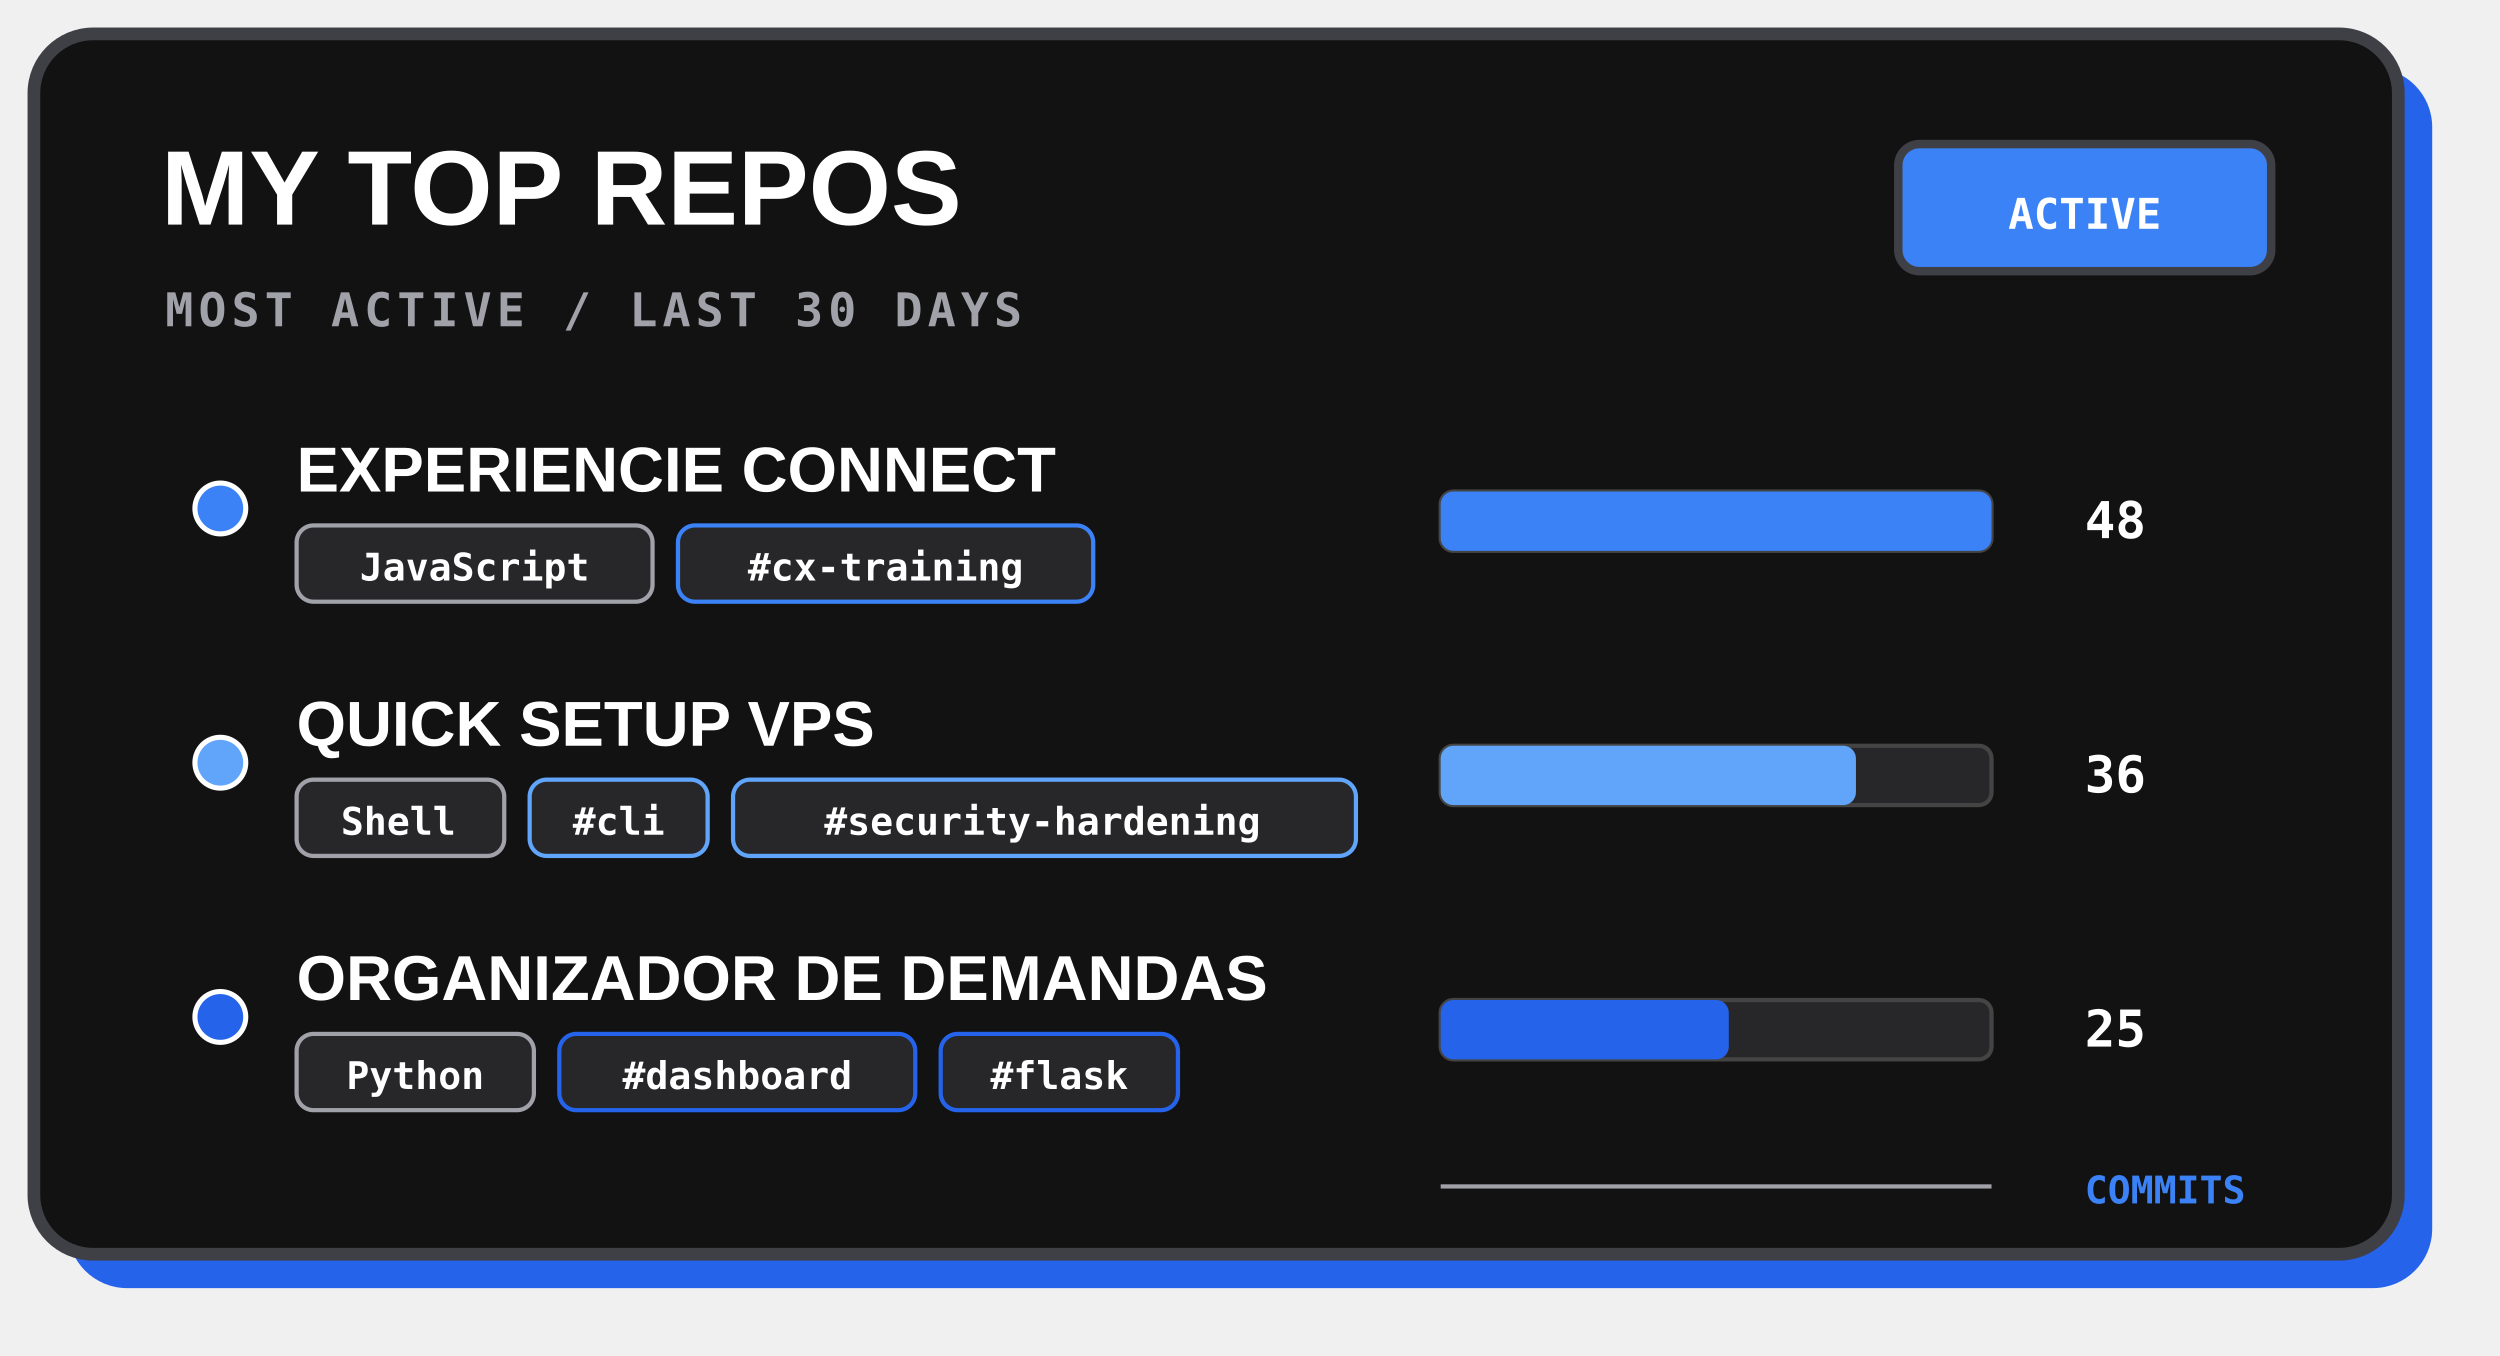
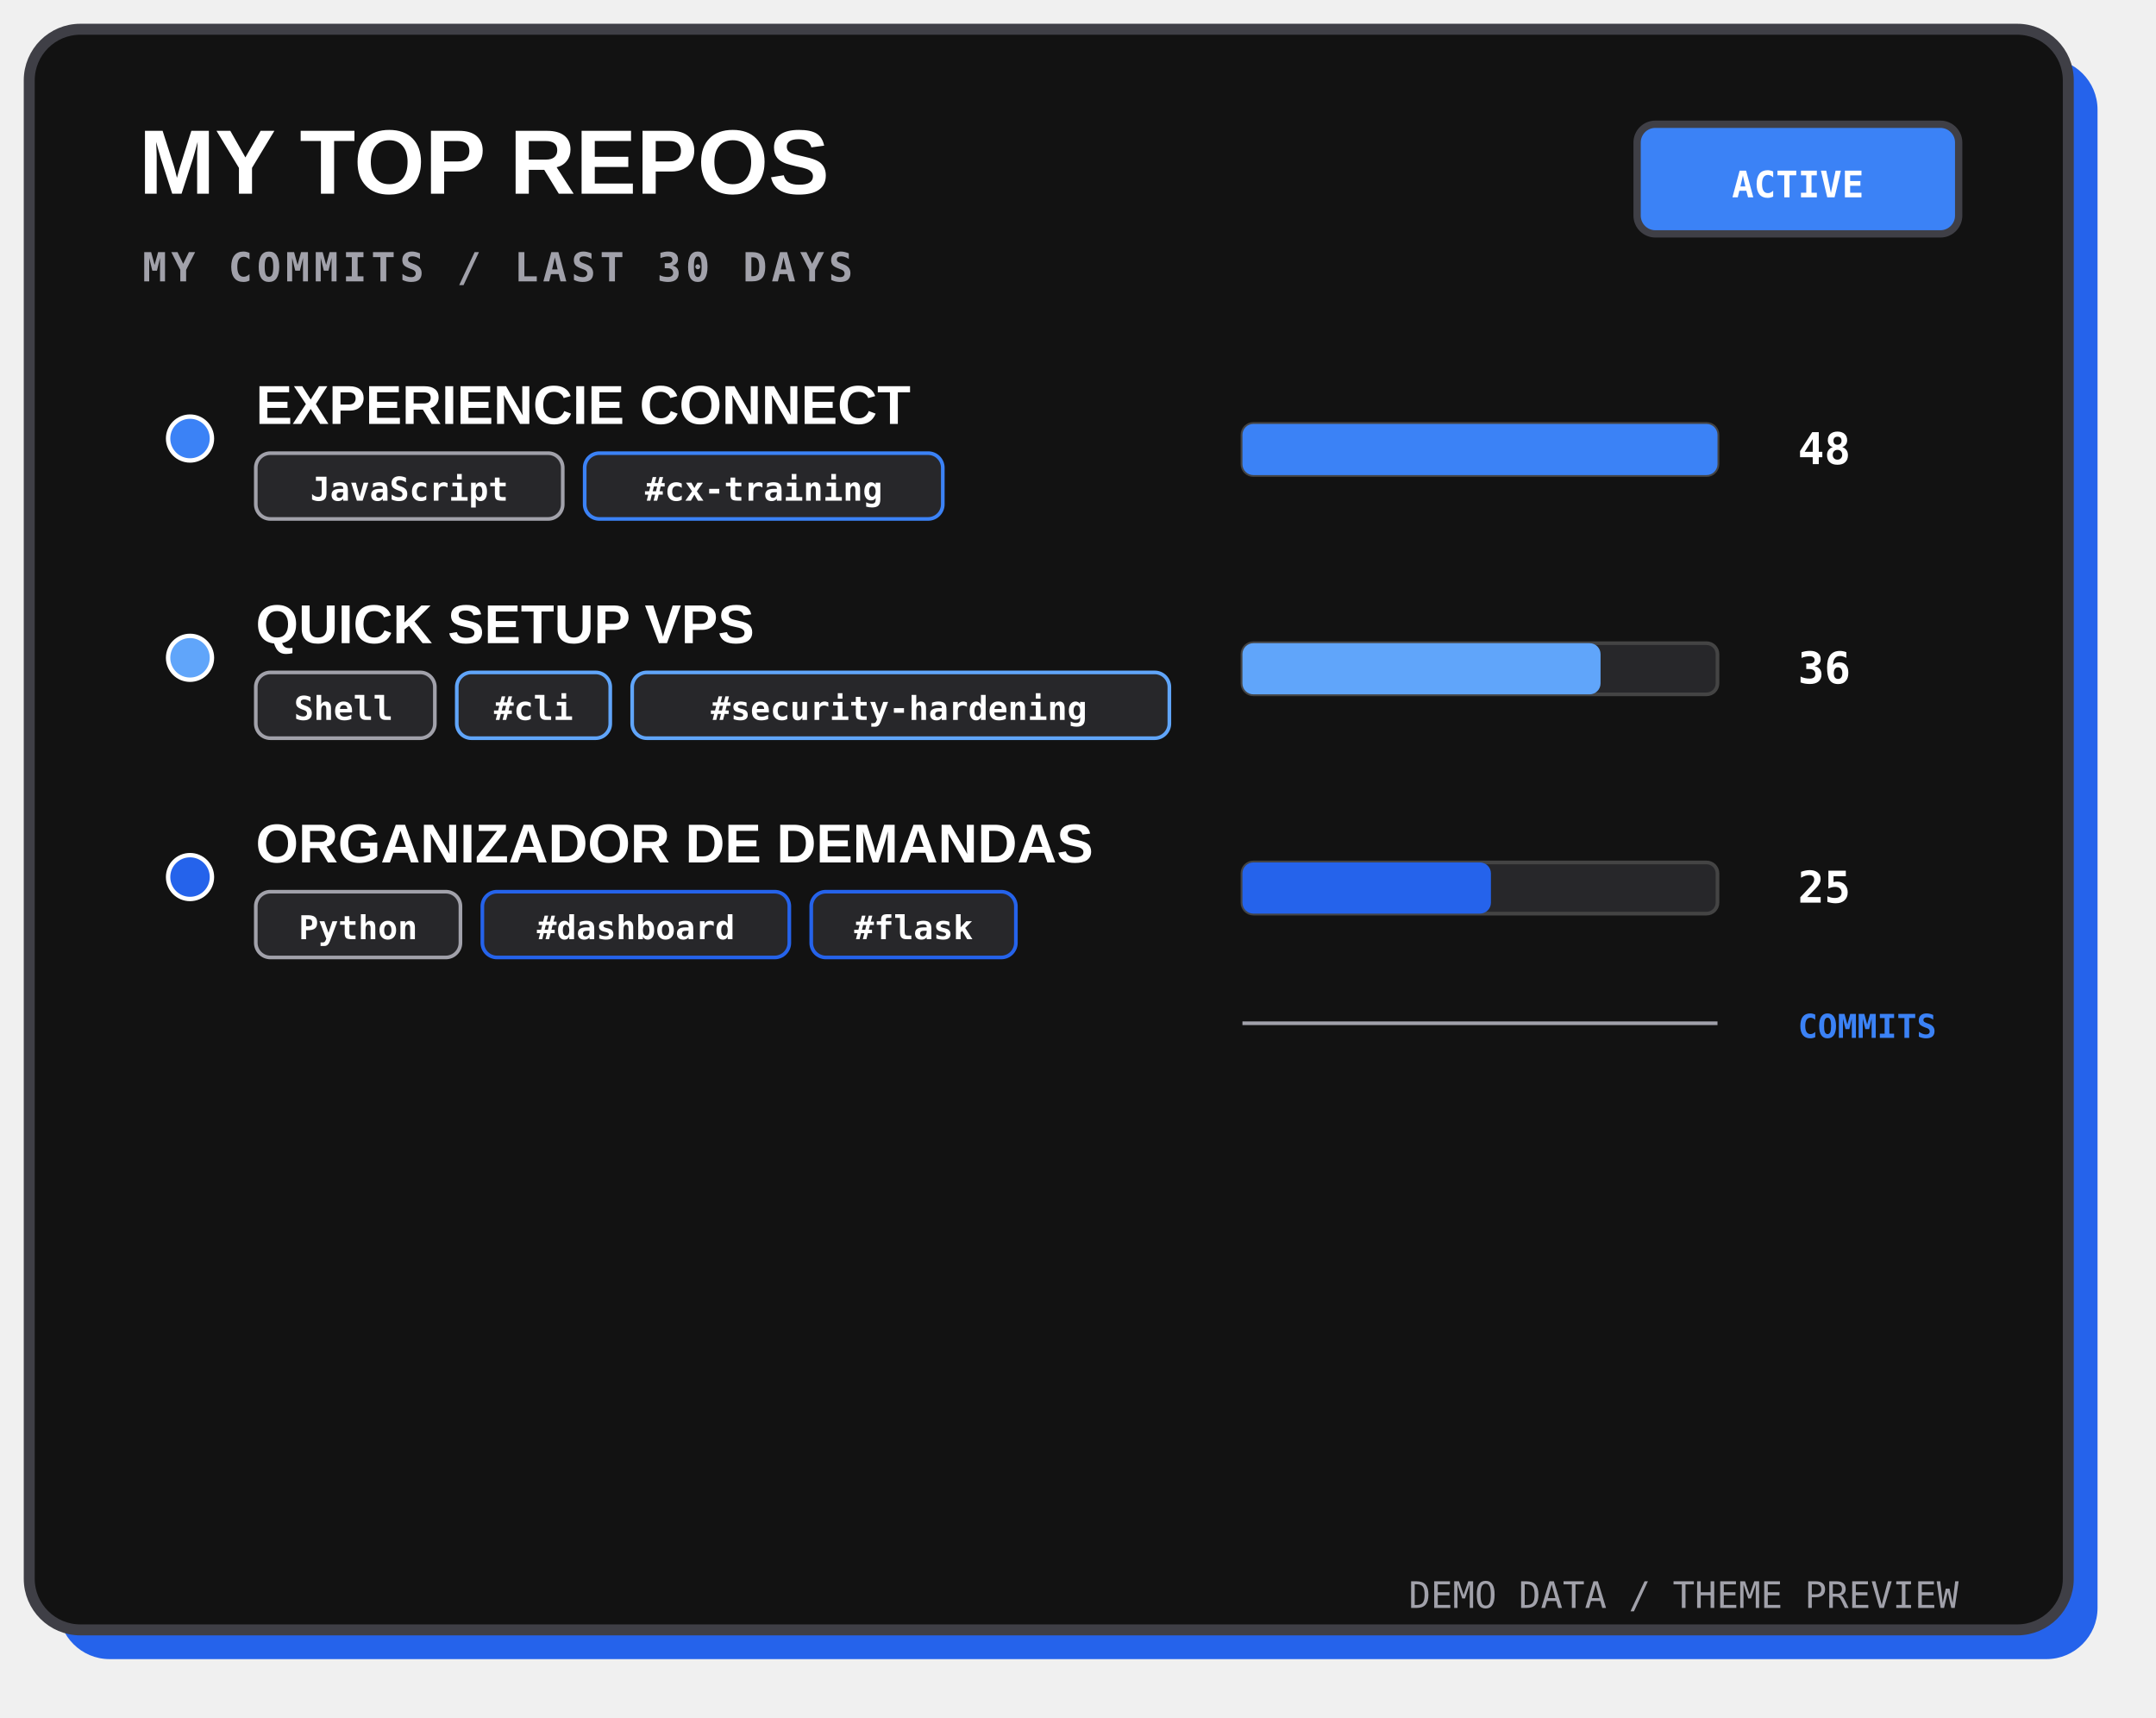
- <svg xmlns="http://www.w3.org/2000/svg" width="590" height="320" viewBox="0 0 590 320" role="img">
-   <rect x="16" y="16" width="558" height="288" rx="14" fill="#2563EB" />
-   <rect x="8" y="8" width="558" height="288" rx="14" fill="#121212" stroke="#3F3F46" stroke-width="3" />
+ <svg xmlns="http://www.w3.org/2000/svg" width="590" height="470" viewBox="0 0 590 470" role="img">
+   <rect x="16" y="16" width="558" height="438" rx="14" fill="#2563EB" />
+   <rect x="8" y="8" width="558" height="438" rx="14" fill="#121212" stroke="#3F3F46" stroke-width="3" />
  <text x="38" y="53" fill="#FFFFFF" font-family="Arial, sans-serif" font-size="25" font-weight="800">MY TOP REPOS</text>
-   <text x="39" y="77" fill="#A1A1AA" font-family="monospace" font-size="11" font-weight="700" letter-spacing="1.2">MOST ACTIVE / LAST 30 DAYS</text>
+   <text x="39" y="77" fill="#A1A1AA" font-family="monospace" font-size="11" font-weight="700" letter-spacing="1.2">MY COMMITS / LAST 30 DAYS</text>
  <rect x="448" y="34" width="88" height="30" rx="5" fill="#3B82F6" stroke="#3F3F46" stroke-width="2" />
  <text x="492" y="54" text-anchor="middle" fill="#FFFFFF" font-family="monospace" font-size="10" font-weight="700">ACTIVE</text>
-   <circle cx="52" cy="120" r="6" fill="#3B82F6" stroke="#FFFFFF" stroke-width="1.2" />
-   <text x="70" y="116" fill="#FFFFFF" font-family="Arial, sans-serif" font-size="15" font-weight="800">EXPERIENCIE CONNECT</text>
-   <rect x="70" y="124" width="84" height="18" rx="4" fill="#27272A" stroke="#A1A1AA" stroke-width="1" />
-   <text x="112" y="137" text-anchor="middle" fill="#FFFFFF" font-family="monospace" font-size="9" font-weight="700">JavaScript</text>
-   <rect x="160" y="124" width="98" height="18" rx="4" fill="#27272A" stroke="#3B82F6" stroke-width="1" />
-   <text x="209" y="137" text-anchor="middle" fill="#FFFFFF" font-family="monospace" font-size="9" font-weight="700">#cx-training</text>
-   <rect x="340" y="116" width="130" height="14" rx="3" fill="#27272A" stroke="#444" stroke-width="1" />
-   <rect x="340" y="116" width="130" height="14" rx="3" fill="#3B82F6" />
-   <text x="492" y="127" fill="#FFFFFF" font-family="monospace" font-size="12" font-weight="700">48</text>
-   <circle cx="52" cy="180" r="6" fill="#60A5FA" stroke="#FFFFFF" stroke-width="1.2" />
-   <text x="70" y="176" fill="#FFFFFF" font-family="Arial, sans-serif" font-size="15" font-weight="800">QUICK SETUP VPS</text>
-   <rect x="70" y="184" width="49" height="18" rx="4" fill="#27272A" stroke="#A1A1AA" stroke-width="1" />
-   <text x="94" y="197" text-anchor="middle" fill="#FFFFFF" font-family="monospace" font-size="9" font-weight="700">Shell</text>
-   <rect x="125" y="184" width="42" height="18" rx="4" fill="#27272A" stroke="#60A5FA" stroke-width="1" />
-   <text x="146" y="197" text-anchor="middle" fill="#FFFFFF" font-family="monospace" font-size="9" font-weight="700">#cli</text>
-   <rect x="173" y="184" width="147" height="18" rx="4" fill="#27272A" stroke="#60A5FA" stroke-width="1" />
-   <text x="246" y="197" text-anchor="middle" fill="#FFFFFF" font-family="monospace" font-size="9" font-weight="700">#security-hardening</text>
-   <rect x="340" y="176" width="130" height="14" rx="3" fill="#27272A" stroke="#444" stroke-width="1" />
-   <rect x="340" y="176" width="98" height="14" rx="3" fill="#60A5FA" />
-   <text x="492" y="187" fill="#FFFFFF" font-family="monospace" font-size="12" font-weight="700">36</text>
-   <circle cx="52" cy="240" r="6" fill="#2563EB" stroke="#FFFFFF" stroke-width="1.2" />
-   <text x="70" y="236" fill="#FFFFFF" font-family="Arial, sans-serif" font-size="15" font-weight="800">ORGANIZADOR DE DEMANDAS</text>
-   <rect x="70" y="244" width="56" height="18" rx="4" fill="#27272A" stroke="#A1A1AA" stroke-width="1" />
-   <text x="98" y="257" text-anchor="middle" fill="#FFFFFF" font-family="monospace" font-size="9" font-weight="700">Python</text>
-   <rect x="132" y="244" width="84" height="18" rx="4" fill="#27272A" stroke="#2563EB" stroke-width="1" />
-   <text x="174" y="257" text-anchor="middle" fill="#FFFFFF" font-family="monospace" font-size="9" font-weight="700">#dashboard</text>
-   <rect x="222" y="244" width="56" height="18" rx="4" fill="#27272A" stroke="#2563EB" stroke-width="1" />
-   <text x="250" y="257" text-anchor="middle" fill="#FFFFFF" font-family="monospace" font-size="9" font-weight="700">#flask</text>
-   <rect x="340" y="236" width="130" height="14" rx="3" fill="#27272A" stroke="#444" stroke-width="1" />
-   <rect x="340" y="236" width="68" height="14" rx="3" fill="#2563EB" />
-   <text x="492" y="247" fill="#FFFFFF" font-family="monospace" font-size="12" font-weight="700">25</text>
+   <g>
+     <circle cx="52" cy="120" r="6" fill="#3B82F6" stroke="#FFFFFF" stroke-width="1.2" />
+     <text x="70" y="116" fill="#FFFFFF" font-family="Arial, sans-serif" font-size="15" font-weight="800">EXPERIENCIE CONNECT</text>
+     <rect x="70" y="124" width="84" height="18" rx="4" fill="#27272A" stroke="#A1A1AA" stroke-width="1" />
+     <text x="112" y="137" text-anchor="middle" fill="#FFFFFF" font-family="monospace" font-size="9" font-weight="700">JavaScript</text>
+     <rect x="160" y="124" width="98" height="18" rx="4" fill="#27272A" stroke="#3B82F6" stroke-width="1" />
+     <text x="209" y="137" text-anchor="middle" fill="#FFFFFF" font-family="monospace" font-size="9" font-weight="700">#cx-training</text>
+     <rect x="340" y="116" width="130" height="14" rx="3" fill="#27272A" stroke="#444" stroke-width="1" />
+     <rect x="340" y="116" width="130" height="14" rx="3" fill="#3B82F6" />
+     <text x="492" y="127" fill="#FFFFFF" font-family="monospace" font-size="12" font-weight="700">48</text>
+   </g>
+   <g>
+     <circle cx="52" cy="180" r="6" fill="#60A5FA" stroke="#FFFFFF" stroke-width="1.2" />
+     <text x="70" y="176" fill="#FFFFFF" font-family="Arial, sans-serif" font-size="15" font-weight="800">QUICK SETUP VPS</text>
+     <rect x="70" y="184" width="49" height="18" rx="4" fill="#27272A" stroke="#A1A1AA" stroke-width="1" />
+     <text x="94" y="197" text-anchor="middle" fill="#FFFFFF" font-family="monospace" font-size="9" font-weight="700">Shell</text>
+     <rect x="125" y="184" width="42" height="18" rx="4" fill="#27272A" stroke="#60A5FA" stroke-width="1" />
+     <text x="146" y="197" text-anchor="middle" fill="#FFFFFF" font-family="monospace" font-size="9" font-weight="700">#cli</text>
+     <rect x="173" y="184" width="147" height="18" rx="4" fill="#27272A" stroke="#60A5FA" stroke-width="1" />
+     <text x="246" y="197" text-anchor="middle" fill="#FFFFFF" font-family="monospace" font-size="9" font-weight="700">#security-hardening</text>
+     <rect x="340" y="176" width="130" height="14" rx="3" fill="#27272A" stroke="#444" stroke-width="1" />
+     <rect x="340" y="176" width="98" height="14" rx="3" fill="#60A5FA" />
+     <text x="492" y="187" fill="#FFFFFF" font-family="monospace" font-size="12" font-weight="700">36</text>
+   </g>
+   <g>
+     <circle cx="52" cy="240" r="6" fill="#2563EB" stroke="#FFFFFF" stroke-width="1.2" />
+     <text x="70" y="236" fill="#FFFFFF" font-family="Arial, sans-serif" font-size="15" font-weight="800">ORGANIZADOR DE DEMANDAS</text>
+     <rect x="70" y="244" width="56" height="18" rx="4" fill="#27272A" stroke="#A1A1AA" stroke-width="1" />
+     <text x="98" y="257" text-anchor="middle" fill="#FFFFFF" font-family="monospace" font-size="9" font-weight="700">Python</text>
+     <rect x="132" y="244" width="84" height="18" rx="4" fill="#27272A" stroke="#2563EB" stroke-width="1" />
+     <text x="174" y="257" text-anchor="middle" fill="#FFFFFF" font-family="monospace" font-size="9" font-weight="700">#dashboard</text>
+     <rect x="222" y="244" width="56" height="18" rx="4" fill="#27272A" stroke="#2563EB" stroke-width="1" />
+     <text x="250" y="257" text-anchor="middle" fill="#FFFFFF" font-family="monospace" font-size="9" font-weight="700">#flask</text>
+     <rect x="340" y="236" width="130" height="14" rx="3" fill="#27272A" stroke="#444" stroke-width="1" />
+     <rect x="340" y="236" width="68" height="14" rx="3" fill="#2563EB" />
+     <text x="492" y="247" fill="#FFFFFF" font-family="monospace" font-size="12" font-weight="700">25</text>
+   </g>
  <path d="M340 280 H470" stroke="#A1A1AA" stroke-width="1" />
  <text x="492" y="284" fill="#3B82F6" font-family="monospace" font-size="9" font-weight="700">COMMITS</text>
+   <text x="536" y="440" text-anchor="end" fill="#A1A1AA" font-family="monospace" font-size="10">DEMO DATA / THEME PREVIEW</text>
</svg>
